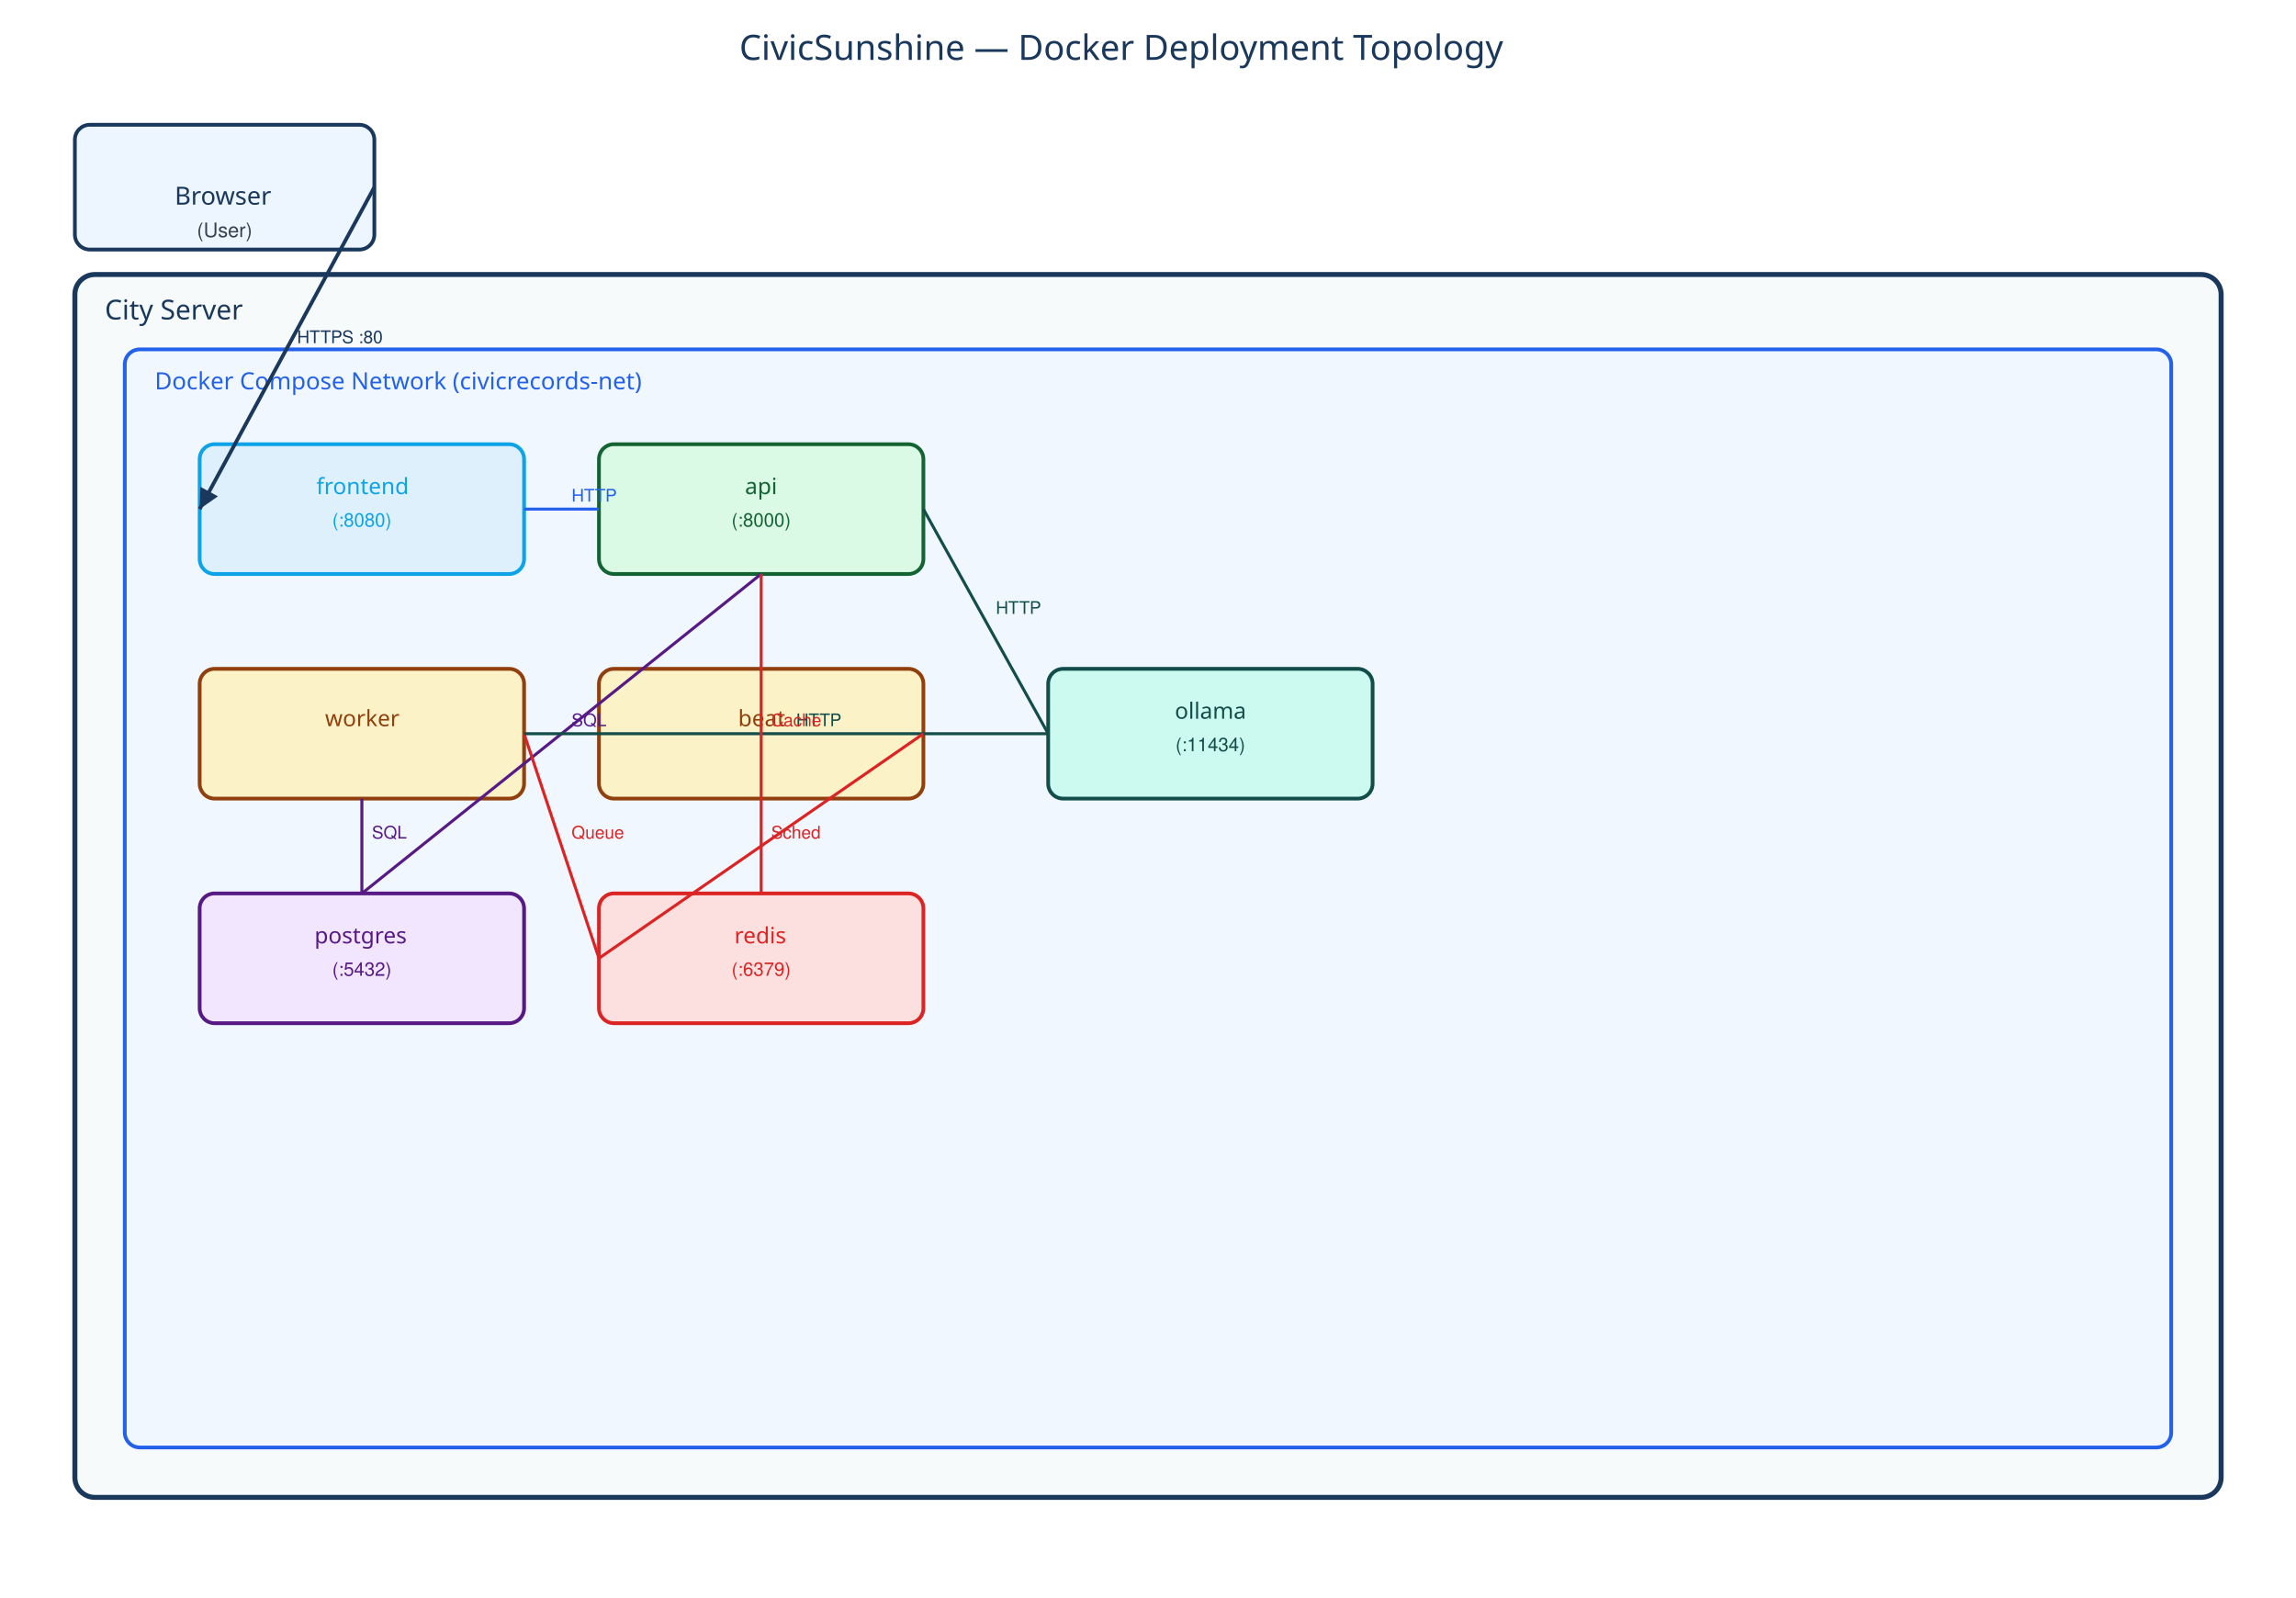
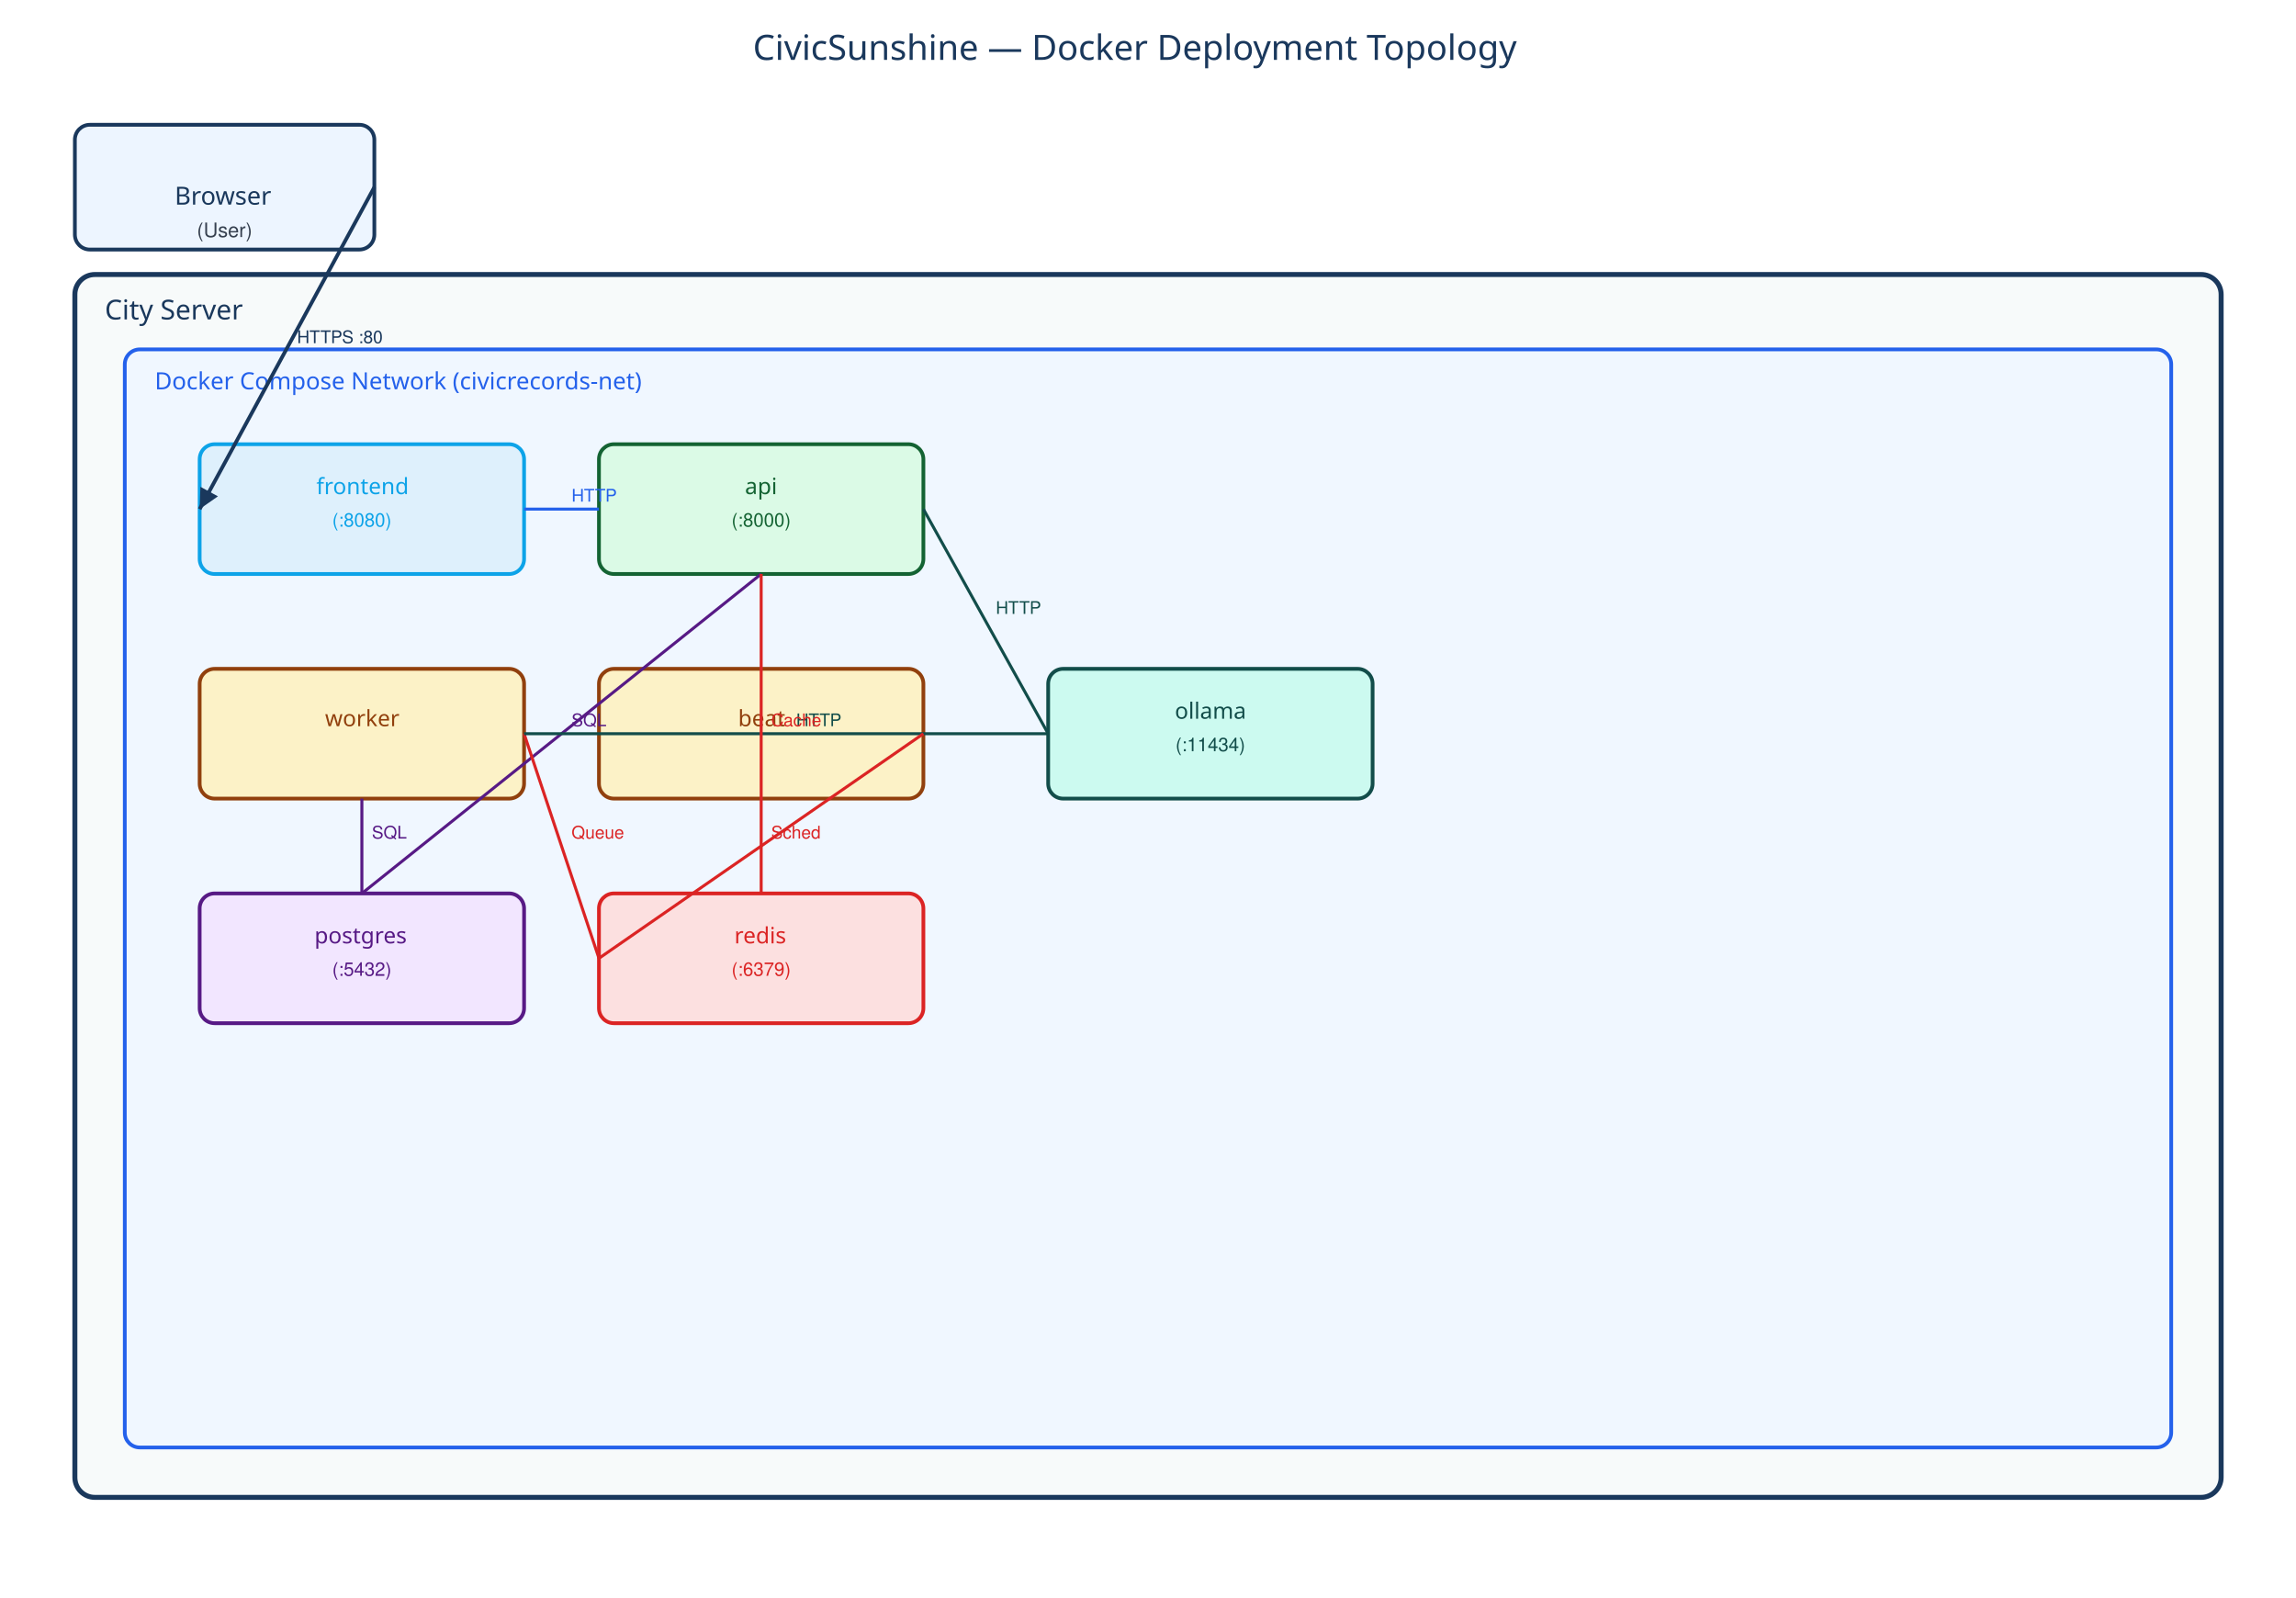
<svg xmlns="http://www.w3.org/2000/svg" width="920" height="640" preserveAspectRatio="xMinYMin meet" viewBox="0 0 920 640" version="1.0" fill-rule="evenodd">
  <clipPath id="clip">
    <rect x="0" y="0" width="920" height="640" />
  </clipPath>
  <g id="group" transform="scale(1,-1) translate(0,-640)" style="clip-path: url(#clip)">
    <g transform="">
      <rect x="0" y="0" width="920" height="640" style="stroke: none; stroke-linecap: butt; stroke-width: 1; fill: rgb(100%,100%,100%); fill-rule: evenodd;" />
-       <text x="296.242" y="616" style="font-family: Helvetica-Bold; font-size: 14px;fill: rgb(10%,22%,36%); stroke:none;" transform="translate(0,1232) scale(1,-1)">CivicSunshine — Docker Deployment Topology</text>
+       <text x="301.688" y="616" style="font-family: Helvetica-Bold; font-size: 14px;fill: rgb(10%,22%,36%); stroke:none;" transform="translate(0,1232) scale(1,-1)">CivicSunshine — Docker Deployment Topology</text>
      <rect x="30" y="540" width="120" height="50" rx="6" ry="6" style="stroke: rgb(10%,22%,36%); stroke-linecap: butt; stroke-width: 1.5; fill: rgb(93%,96%,100%); fill-rule: evenodd;" />
      <text x="69.995" y="558" style="font-family: Helvetica-Bold; font-size: 10px;fill: rgb(10%,22%,36%); stroke:none;" transform="translate(0,1116) scale(1,-1)">Browser</text>
      <text x="78.892" y="545" style="font-family: Helvetica; font-size: 8px;fill: rgb(21%,25%,31%); stroke:none;" transform="translate(0,1090) scale(1,-1)">(User)</text>
      <rect x="30" y="40" width="860" height="490" rx="8" ry="8" style="stroke: rgb(10%,22%,36%); stroke-linecap: butt; stroke-width: 2; fill: rgb(97%,98%,98%); fill-rule: evenodd;" />
      <text x="42" y="512" style="font-family: Helvetica-Bold; font-size: 11px;fill: rgb(10%,22%,36%); stroke:none;" transform="translate(0,1024) scale(1,-1)">City Server</text>
      <rect x="50" y="60" width="820" height="440" rx="6" ry="6" style="stroke: rgb(14%,38%,92%); stroke-linecap: butt; stroke-width: 1.5; fill: rgb(94%,97%,100%); fill-rule: evenodd;" />
      <text x="62" y="484" style="font-family: Helvetica-Bold; font-size: 9.5px;fill: rgb(14%,38%,92%); stroke:none;" transform="translate(0,968) scale(1,-1)">Docker Compose Network (civicrecords-net)</text>
      <rect x="80" y="410" width="130" height="52" rx="6" ry="6" style="stroke: rgb(5%,64%,91%); stroke-linecap: butt; stroke-width: 1.5; fill: rgb(87%,94%,99%); fill-rule: evenodd;" />
      <text x="126.752" y="442.0" style="font-family: Helvetica-Bold; font-size: 9px;fill: rgb(5%,64%,91%); stroke:none;" transform="translate(0,884) scale(1,-1)">frontend</text>
      <text x="133.12" y="429.0" style="font-family: Helvetica; font-size: 7.5px;fill: rgb(5%,64%,91%); stroke:none;" transform="translate(0,858) scale(1,-1)">(:8080)</text>
      <rect x="240" y="410" width="130" height="52" rx="6" ry="6" style="stroke: rgb(8%,39%,20%); stroke-linecap: butt; stroke-width: 1.5; fill: rgb(86%,98%,90%); fill-rule: evenodd;" />
      <text x="298.498" y="442.0" style="font-family: Helvetica-Bold; font-size: 9px;fill: rgb(8%,39%,20%); stroke:none;" transform="translate(0,884) scale(1,-1)">api</text>
      <text x="293.12" y="429.0" style="font-family: Helvetica; font-size: 7.5px;fill: rgb(8%,39%,20%); stroke:none;" transform="translate(0,858) scale(1,-1)">(:8000)</text>
      <rect x="80" y="320" width="130" height="52" rx="6" ry="6" style="stroke: rgb(57%,25%,5%); stroke-linecap: butt; stroke-width: 1.5; fill: rgb(99%,95%,78%); fill-rule: evenodd;" />
      <text x="130.244" y="349.0" style="font-family: Helvetica-Bold; font-size: 9px;fill: rgb(57%,25%,5%); stroke:none;" transform="translate(0,698) scale(1,-1)">worker</text>
      <rect x="240" y="320" width="130" height="52" rx="6" ry="6" style="stroke: rgb(57%,25%,5%); stroke-linecap: butt; stroke-width: 1.5; fill: rgb(99%,95%,78%); fill-rule: evenodd;" />
      <text x="295.748" y="349.0" style="font-family: Helvetica-Bold; font-size: 9px;fill: rgb(57%,25%,5%); stroke:none;" transform="translate(0,698) scale(1,-1)">beat</text>
      <rect x="420" y="320" width="130" height="52" rx="6" ry="6" style="stroke: rgb(7%,30%,29%); stroke-linecap: butt; stroke-width: 1.5; fill: rgb(80%,98%,94%); fill-rule: evenodd;" />
      <text x="470.744" y="352.0" style="font-family: Helvetica-Bold; font-size: 9px;fill: rgb(7%,30%,29%); stroke:none;" transform="translate(0,704) scale(1,-1)">ollama</text>
      <text x="471.035" y="339.0" style="font-family: Helvetica; font-size: 7.5px;fill: rgb(7%,30%,29%); stroke:none;" transform="translate(0,678) scale(1,-1)">(:11434)</text>
      <rect x="80" y="230" width="130" height="52" rx="6" ry="6" style="stroke: rgb(34%,10%,52%); stroke-linecap: butt; stroke-width: 1.5; fill: rgb(95%,90%,100%); fill-rule: evenodd;" />
      <text x="125.996" y="262.0" style="font-family: Helvetica-Bold; font-size: 9px;fill: rgb(34%,10%,52%); stroke:none;" transform="translate(0,524) scale(1,-1)">postgres</text>
      <text x="133.12" y="249.0" style="font-family: Helvetica; font-size: 7.5px;fill: rgb(34%,10%,52%); stroke:none;" transform="translate(0,498) scale(1,-1)">(:5432)</text>
      <rect x="240" y="230" width="130" height="52" rx="6" ry="6" style="stroke: rgb(86%,14%,14%); stroke-linecap: butt; stroke-width: 1.5; fill: rgb(99%,88%,88%); fill-rule: evenodd;" />
      <text x="294.245" y="262.0" style="font-family: Helvetica-Bold; font-size: 9px;fill: rgb(86%,14%,14%); stroke:none;" transform="translate(0,524) scale(1,-1)">redis</text>
      <text x="293.12" y="249.0" style="font-family: Helvetica; font-size: 7.5px;fill: rgb(86%,14%,14%); stroke:none;" transform="translate(0,498) scale(1,-1)">(:6379)</text>
      <path d="M 210,436 L 240,436 Z" style="stroke: rgb(14%,38%,92%); stroke-linecap: butt; stroke-width: 1.2;" />
      <text x="229.0" y="439.0" style="font-family: Helvetica; font-size: 7px;fill: rgb(14%,38%,92%); stroke:none;" transform="translate(0,878) scale(1,-1)">HTTP</text>
      <path d="M 305,410 L 145,282 Z" style="stroke: rgb(34%,10%,52%); stroke-linecap: butt; stroke-width: 1.2;" />
      <text x="229.0" y="349.0" style="font-family: Helvetica; font-size: 7px;fill: rgb(34%,10%,52%); stroke:none;" transform="translate(0,698) scale(1,-1)">SQL</text>
      <path d="M 370,436 L 420,346 Z" style="stroke: rgb(7%,30%,29%); stroke-linecap: butt; stroke-width: 1.2;" />
      <text x="399.0" y="394.0" style="font-family: Helvetica; font-size: 7px;fill: rgb(7%,30%,29%); stroke:none;" transform="translate(0,788) scale(1,-1)">HTTP</text>
      <path d="M 145,320 L 145,282 Z" style="stroke: rgb(34%,10%,52%); stroke-linecap: butt; stroke-width: 1.2;" />
      <text x="149.0" y="304.0" style="font-family: Helvetica; font-size: 7px;fill: rgb(34%,10%,52%); stroke:none;" transform="translate(0,608) scale(1,-1)">SQL</text>
      <path d="M 210,346 L 240,256 Z" style="stroke: rgb(86%,14%,14%); stroke-linecap: butt; stroke-width: 1.2;" />
      <text x="229.0" y="304.0" style="font-family: Helvetica; font-size: 7px;fill: rgb(86%,14%,14%); stroke:none;" transform="translate(0,608) scale(1,-1)">Queue</text>
      <path d="M 210,346 L 420,346 Z" style="stroke: rgb(7%,30%,29%); stroke-linecap: butt; stroke-width: 1.2;" />
      <text x="319.0" y="349.0" style="font-family: Helvetica; font-size: 7px;fill: rgb(7%,30%,29%); stroke:none;" transform="translate(0,698) scale(1,-1)">HTTP</text>
      <path d="M 370,346 L 240,256 Z" style="stroke: rgb(86%,14%,14%); stroke-linecap: butt; stroke-width: 1.2;" />
      <text x="309.0" y="304.0" style="font-family: Helvetica; font-size: 7px;fill: rgb(86%,14%,14%); stroke:none;" transform="translate(0,608) scale(1,-1)">Sched</text>
      <path d="M 305,410 L 305,282 Z" style="stroke: rgb(86%,14%,14%); stroke-linecap: butt; stroke-width: 1.2;" />
      <text x="309.0" y="349.0" style="font-family: Helvetica; font-size: 7px;fill: rgb(86%,14%,14%); stroke:none;" transform="translate(0,698) scale(1,-1)">Cache</text>
      <g transform="">
        <path d="M 150,565 L 80,436 Z" style="stroke: rgb(10%,22%,36%); stroke-linecap: butt; stroke-width: 1.5;" />
        <polygon points="80 436, 87.331 441.124, 80.3 444.939" style="stroke: rgb(10%,22%,36%); stroke-linecap: butt; stroke-width: 0; fill: rgb(10%,22%,36%); fill-rule: evenodd;" />
        <text x="119.0" y="502.5" style="font-family: Helvetica; font-size: 7px;fill: rgb(10%,22%,36%); stroke:none;" transform="translate(0,1005) scale(1,-1)">HTTPS :80</text>
      </g>
    </g>
  </g>
</svg>
